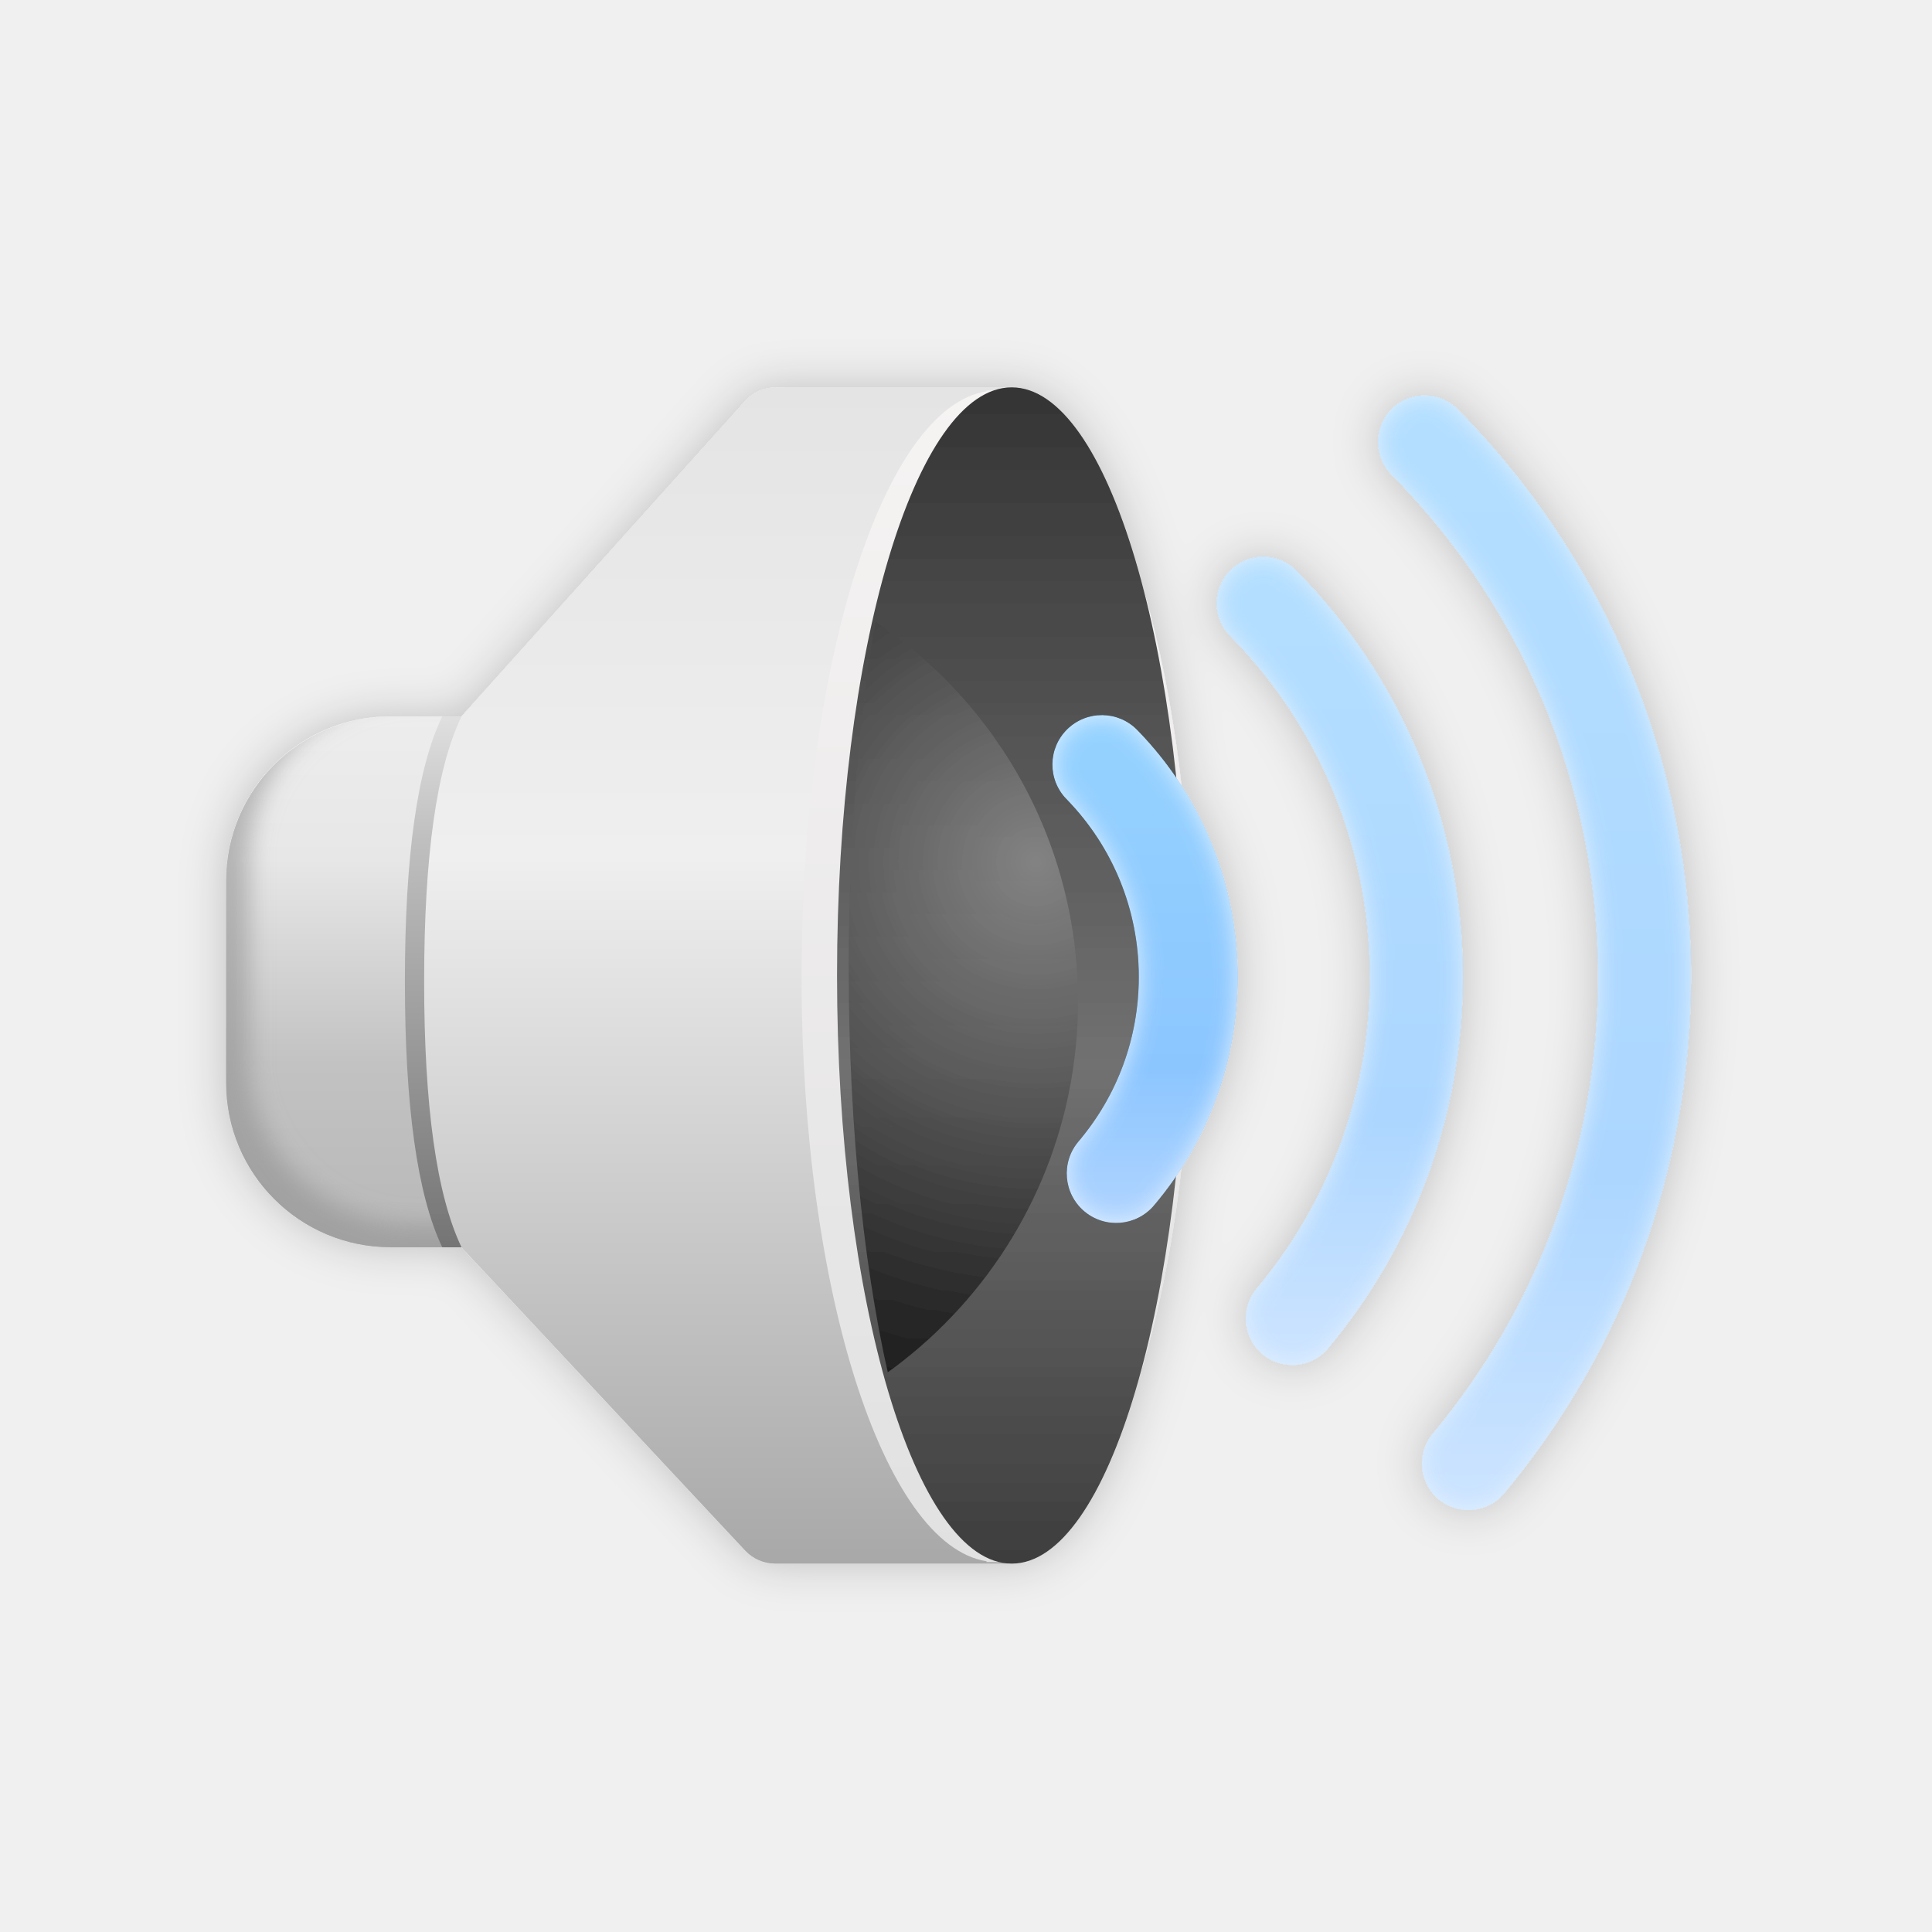
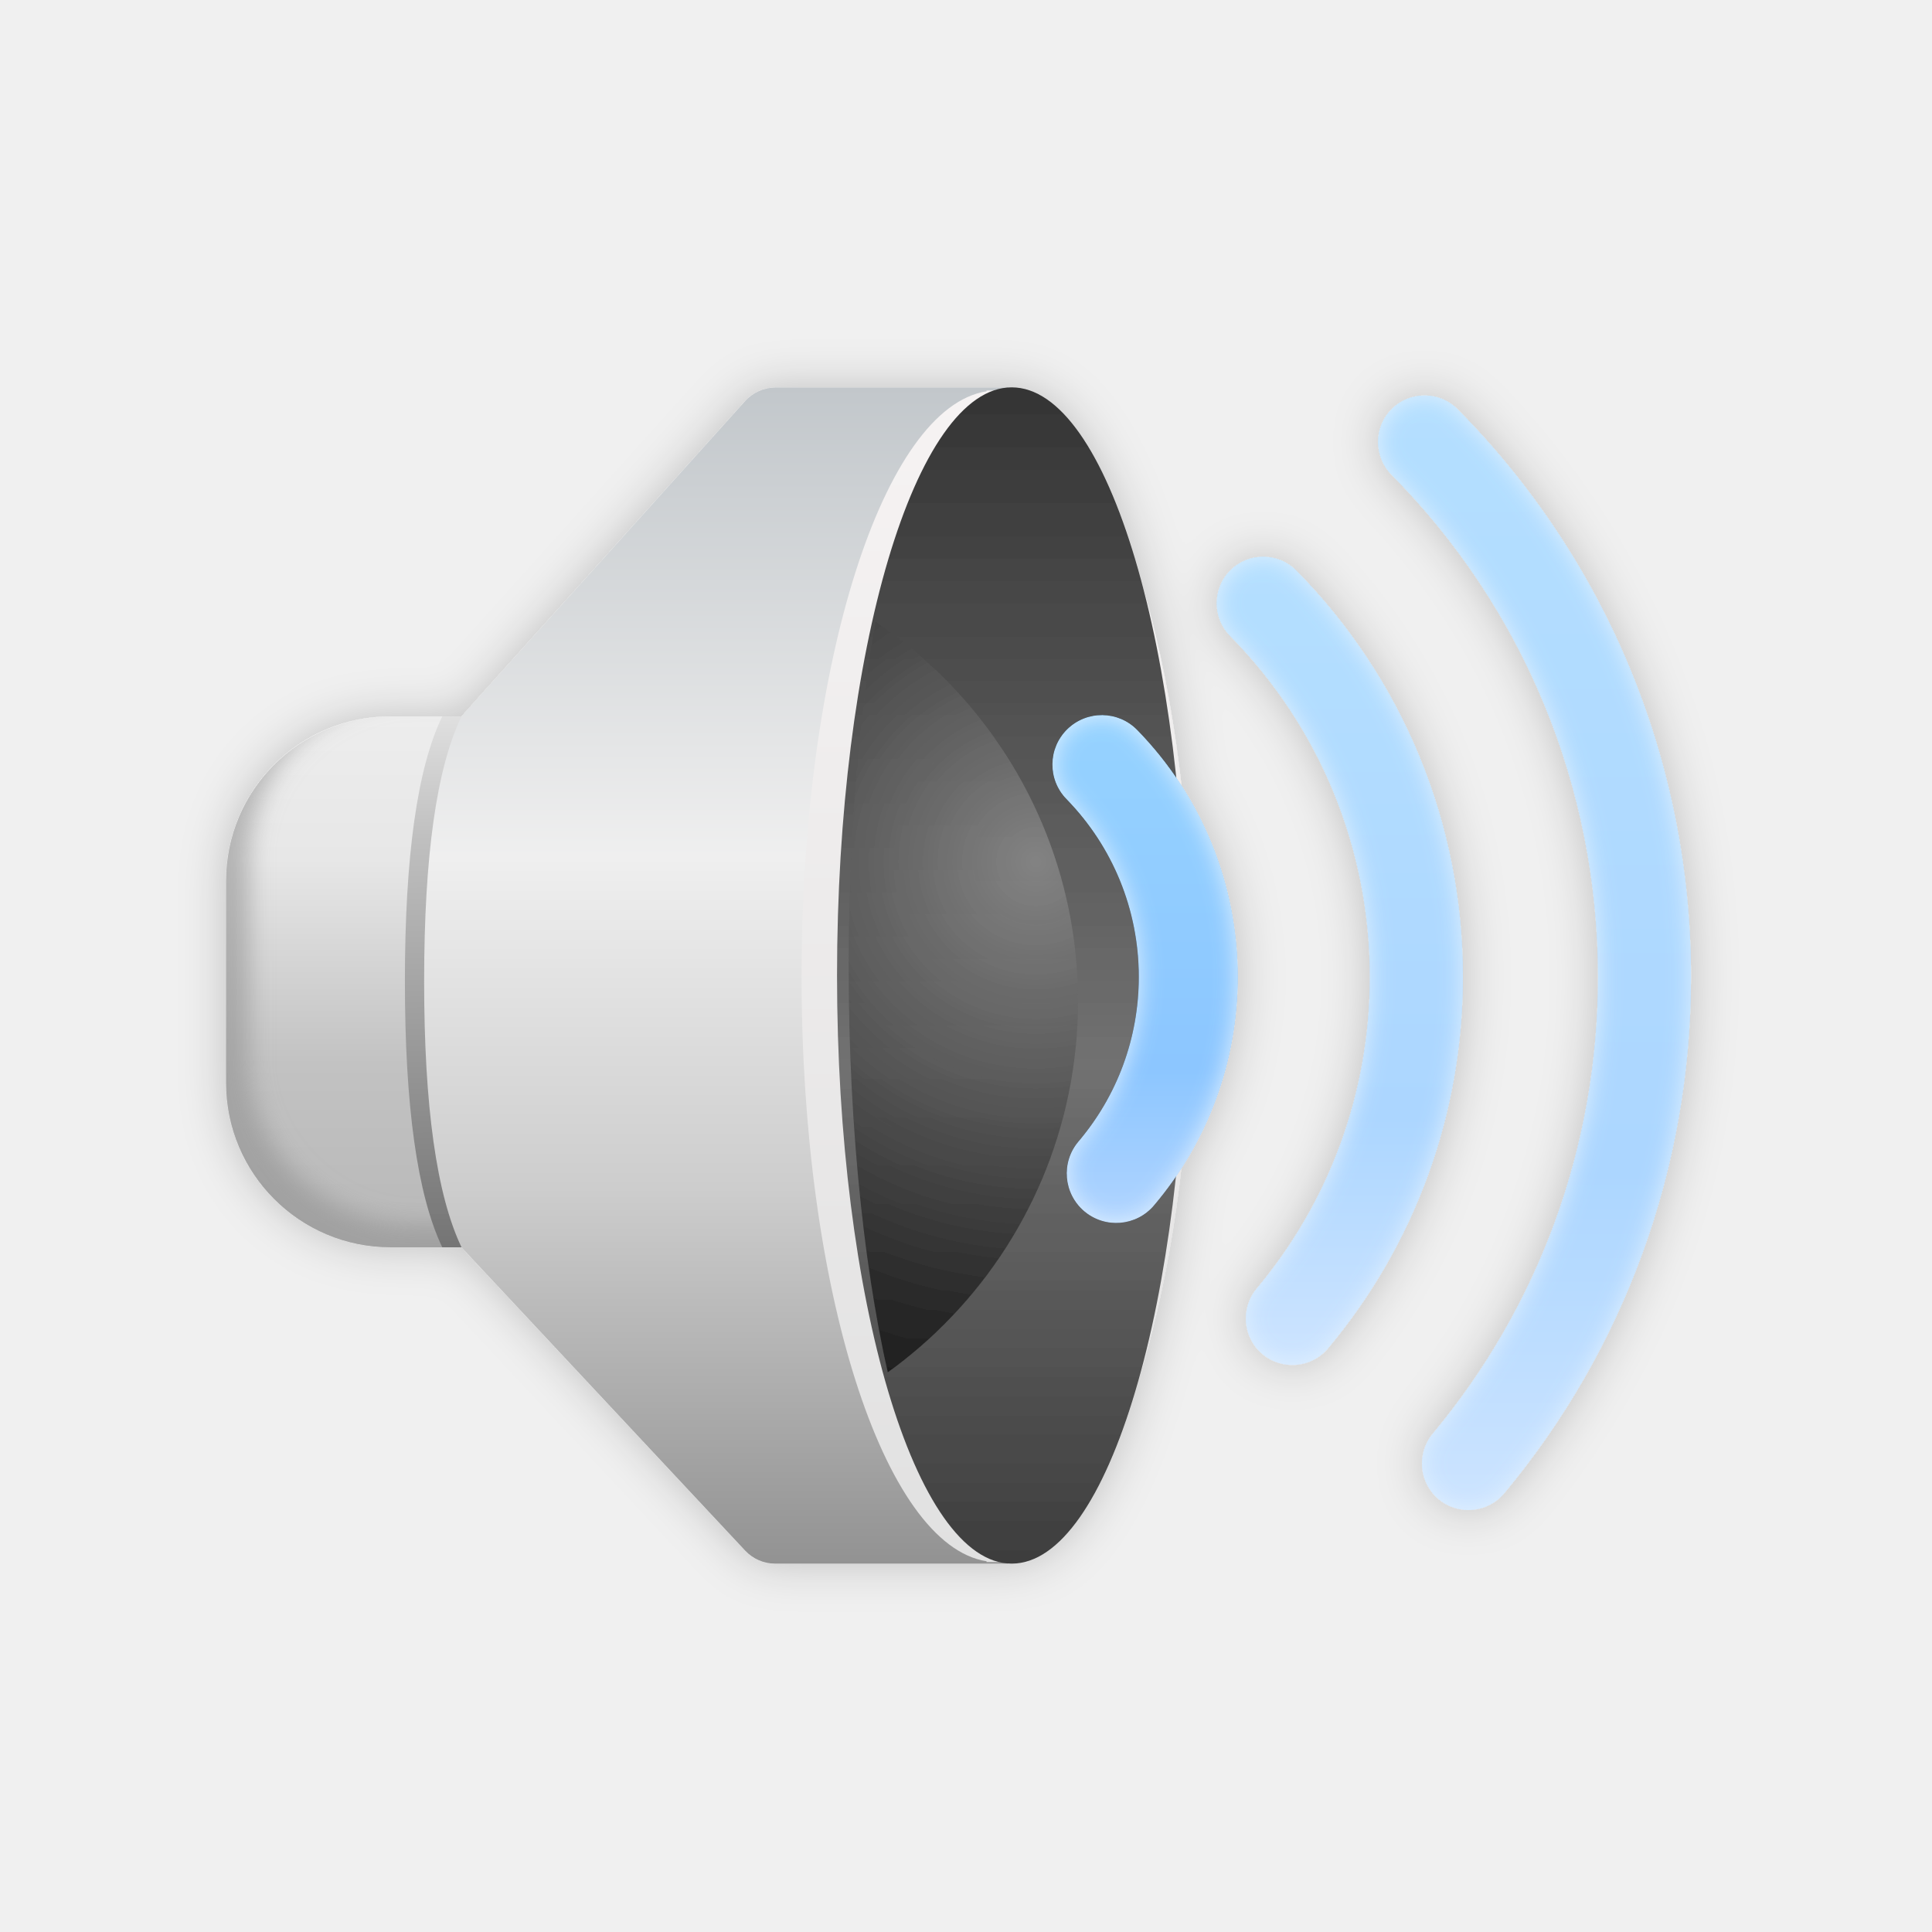
<svg xmlns="http://www.w3.org/2000/svg" xmlns:xlink="http://www.w3.org/1999/xlink" width="84px" height="84px" viewBox="0 0 84 84" version="1.1">
  <defs>
    <filter x="-6.2%" y="-7.3%" width="112.5%" height="114.5%" filterUnits="objectBoundingBox" id="filter-1">
      <feOffset dx="0" dy="0" in="SourceAlpha" result="shadowOffsetOuter1" />
      <feGaussianBlur stdDeviation="1" in="shadowOffsetOuter1" result="shadowBlurOuter1" />
      <feColorMatrix values="0 0 0 0 0   0 0 0 0 0   0 0 0 0 0  0 0 0 0.2 0" type="matrix" in="shadowBlurOuter1" result="shadowMatrixOuter1" />
      <feMerge>
        <feMergeNode in="shadowMatrixOuter1" />
        <feMergeNode in="SourceGraphic" />
      </feMerge>
    </filter>
    <linearGradient x1="56.792%" y1="100%" x2="56.792%" y2="0%" id="linearGradient-2">
      <stop stop-color="#B8B8B8" offset="0%" />
      <stop stop-color="#C2C2C2" offset="34.634%" />
      <stop stop-color="#E7E7E7" offset="73.104%" />
      <stop stop-color="#EDEDED" offset="100%" />
    </linearGradient>
-     <path d="M7.149,15.958 L12.589,15.958 L12.589,15.958 L12.589,39.038 L7.149,39.038 C3.201,39.038 4.8352098e-16,35.838 0,31.889 L0,23.107 C-4.8352098e-16,19.159 3.201,15.958 7.149,15.958 Z" id="path-3" />
+     <path d="M7.149,15.958 L12.589,15.958 L12.589,15.958 L12.589,39.038 L7.149,39.038 C3.201,39.038 4.60538663e-16,35.838 0,31.889 L0,23.107 C-2.25987782e-15,19.159 3.201,15.958 7.149,15.958 Z" id="path-3" />
    <filter x="-7.9%" y="-4.3%" width="115.9%" height="108.7%" filterUnits="objectBoundingBox" id="filter-4">
      <feGaussianBlur stdDeviation="0.5" in="SourceAlpha" result="shadowBlurInner1" />
      <feOffset dx="1" dy="-1" in="shadowBlurInner1" result="shadowOffsetInner1" />
      <feComposite in="shadowOffsetInner1" in2="SourceAlpha" operator="arithmetic" k2="-1" k3="1" result="shadowInnerInner1" />
      <feColorMatrix values="0 0 0 0 0.563   0 0 0 0 0.563   0 0 0 0 0.563  0 0 0 0.58 0" type="matrix" in="shadowInnerInner1" />
    </filter>
    <path d="M3.574,0.025 L9.895,0.025 L9.895,0.025 L9.895,23.105 L3.574,23.105 C1.6,23.105 2.4176049e-16,21.504 0,19.53 L0,3.599 C-2.4176049e-16,1.625 1.6,0.025 3.574,0.025 Z" id="path-5" />
    <linearGradient x1="51.917%" y1="76.436%" x2="51.658%" y2="22.717%" id="linearGradient-7">
      <stop stop-color="#6D6D6D" offset="0%" />
      <stop stop-color="#C0C0C0" offset="69.768%" />
      <stop stop-color="#F4F4F4" offset="100%" />
    </linearGradient>
    <linearGradient x1="56.792%" y1="100%" x2="56.792%" y2="0%" id="linearGradient-8">
-       <stop stop-color="#A8A8A8" offset="0%" />
+       <stop stop-color="#929292" offset="0%" />
      <stop stop-color="#CDCDCD" offset="31.997%" />
      <stop stop-color="#EFEFEF" offset="60.09%" />
-       <stop stop-color="#E4E4E4" offset="100%" />
+       <stop stop-color="#C2C7CB" offset="100%" />
    </linearGradient>
    <linearGradient x1="50%" y1="0%" x2="50%" y2="100%" id="linearGradient-9">
      <stop stop-color="#F6F3F3" offset="0%" />
      <stop stop-color="#E1E1E1" offset="100%" />
    </linearGradient>
    <linearGradient x1="50%" y1="0%" x2="50%" y2="100%" id="linearGradient-10">
      <stop stop-color="#343434" offset="0%" />
      <stop stop-color="#717171" offset="57.567%" />
      <stop stop-color="#3D3D3D" offset="100%" />
    </linearGradient>
    <path d="M6.973,53.201 C10.631,53.201 16.435,41.344 16.435,26.766 C16.435,12.188 10.631,0.408 6.973,0.408 C3.315,0.408 0.35,12.226 0.35,26.805 C0.35,41.383 3.315,53.201 6.973,53.201 Z" id="path-11" />
    <radialGradient cx="95.046%" cy="34.856%" fx="95.046%" fy="34.856%" r="80.224%" id="radialGradient-13">
      <stop stop-color="#8E8E8E" stop-opacity="0.758" offset="0%" />
      <stop stop-color="#1E1E1E" stop-opacity="0.737" offset="57.628%" />
      <stop stop-color="#000000" offset="100%" />
    </radialGradient>
    <circle id="path-14" cx="-9.545" cy="28.333" r="19.867" />
    <filter x="0.0%" y="0.0%" width="100.0%" height="100.0%" filterUnits="objectBoundingBox" id="filter-15">
-       <feOffset dx="-0" dy="0" in="SourceAlpha" result="shadowOffsetInner1" />
+       <feOffset dx="0" dy="0" in="SourceAlpha" result="shadowOffsetInner1" />
      <feComposite in="shadowOffsetInner1" in2="SourceAlpha" operator="arithmetic" k2="-1" k3="1" result="shadowInnerInner1" />
      <feColorMatrix values="0 0 0 0 0.393   0 0 0 0 0.393   0 0 0 0 0.393  0 0 0 0.5 0" type="matrix" in="shadowInnerInner1" />
    </filter>
    <linearGradient x1="50%" y1="-8.777%" x2="50%" y2="110.298%" id="linearGradient-16">
      <stop stop-color="#97D4FF" offset="0%" />
      <stop stop-color="#8CC6FF" offset="65.848%" />
      <stop stop-color="#BDD9FF" offset="100%" />
    </linearGradient>
    <path d="M36.578,16.512 C37.428,15.684 38.788,15.701 39.617,16.551 C42.397,19.402 43.983,23.22 43.983,27.283 C43.983,30.971 42.677,34.463 40.341,37.219 C39.573,38.124 38.217,38.236 37.312,37.469 C36.407,36.701 36.295,35.345 37.062,34.44 C38.746,32.453 39.685,29.943 39.685,27.283 C39.685,24.352 38.545,21.607 36.54,19.551 C35.711,18.701 35.728,17.341 36.578,16.512 Z" id="path-17" />
    <filter x="-6.2%" y="-2.3%" width="112.4%" height="104.5%" filterUnits="objectBoundingBox" id="filter-18">
      <feGaussianBlur stdDeviation="0.5" in="SourceAlpha" result="shadowBlurInner1" />
-       <feOffset dx="-0" dy="0" in="shadowBlurInner1" result="shadowOffsetInner1" />
+       <feOffset dx="0" dy="0" in="shadowBlurInner1" result="shadowOffsetInner1" />
      <feComposite in="shadowOffsetInner1" in2="SourceAlpha" operator="arithmetic" k2="-1" k3="1" result="shadowInnerInner1" />
      <feColorMatrix values="0 0 0 0 0.881   0 0 0 0 0.944   0 0 0 0 1  0 0 0 1 0" type="matrix" in="shadowInnerInner1" />
    </filter>
    <linearGradient x1="50%" y1="-8.777%" x2="50%" y2="110.298%" id="linearGradient-19">
      <stop stop-color="#B5E0FF" offset="0%" />
      <stop stop-color="#ACD6FF" offset="65.848%" />
      <stop stop-color="#D9E9FF" offset="100%" />
    </linearGradient>
    <path d="M43.674,9.598 C44.469,8.815 45.748,8.824 46.531,9.619 C51.14,14.295 53.773,20.584 53.773,27.283 C53.773,33.269 51.673,38.936 47.908,43.432 C47.191,44.287 45.917,44.4 45.062,43.683 C44.207,42.967 44.094,41.693 44.811,40.837 C47.972,37.063 49.732,32.311 49.732,27.283 C49.732,21.656 47.525,16.383 43.654,12.455 C42.87,11.66 42.88,10.381 43.674,9.598 Z" id="path-20" />
    <filter x="-4.7%" y="-1.4%" width="109.3%" height="102.8%" filterUnits="objectBoundingBox" id="filter-21">
      <feGaussianBlur stdDeviation="0.5" in="SourceAlpha" result="shadowBlurInner1" />
-       <feOffset dx="-0" dy="0" in="shadowBlurInner1" result="shadowOffsetInner1" />
+       <feOffset dx="0" dy="0" in="shadowBlurInner1" result="shadowOffsetInner1" />
      <feComposite in="shadowOffsetInner1" in2="SourceAlpha" operator="arithmetic" k2="-1" k3="1" result="shadowInnerInner1" />
      <feColorMatrix values="0 0 0 0 0.881   0 0 0 0 0.944   0 0 0 0 1  0 0 0 1 0" type="matrix" in="shadowInnerInner1" />
    </filter>
    <linearGradient x1="50%" y1="-8.777%" x2="50%" y2="110.298%" id="linearGradient-22">
      <stop stop-color="#B5E0FF" offset="0%" />
      <stop stop-color="#ACD6FF" offset="65.848%" />
      <stop stop-color="#D9E9FF" offset="100%" />
    </linearGradient>
    <path d="M50.686,2.589 C51.479,1.804 52.758,1.811 53.543,2.603 C60.001,9.128 63.691,17.916 63.691,27.283 C63.691,35.6 60.785,43.476 55.568,49.734 C54.854,50.591 53.58,50.706 52.723,49.992 C51.866,49.277 51.75,48.004 52.465,47.147 C57.082,41.608 59.651,34.646 59.651,27.283 C59.651,18.992 56.389,11.221 50.672,5.446 C49.887,4.653 49.893,3.374 50.686,2.589 Z" id="path-23" />
    <filter x="-3.7%" y="-1.0%" width="107.4%" height="102.1%" filterUnits="objectBoundingBox" id="filter-24">
      <feGaussianBlur stdDeviation="0.5" in="SourceAlpha" result="shadowBlurInner1" />
-       <feOffset dx="-0" dy="0" in="shadowBlurInner1" result="shadowOffsetInner1" />
+       <feOffset dx="0" dy="0" in="shadowBlurInner1" result="shadowOffsetInner1" />
      <feComposite in="shadowOffsetInner1" in2="SourceAlpha" operator="arithmetic" k2="-1" k3="1" result="shadowInnerInner1" />
      <feColorMatrix values="0 0 0 0 0.881   0 0 0 0 0.944   0 0 0 0 1  0 0 0 1 0" type="matrix" in="shadowInnerInner1" />
    </filter>
  </defs>
  <g id="设置中心/dcc_nav_sound_84px" stroke="none" stroke-width="1" fill="none" fill-rule="evenodd">
    <g id="编组-2">
      <rect id="矩形" x="0" y="0" width="84" height="84" />
      <g id="编组" filter="url(#filter-1)" transform="translate(9.829787, 15.19149)">
        <g id="形状结合备份">
          <use fill="url(#linearGradient-2)" fill-rule="evenodd" xlink:href="#path-3" />
          <use fill="black" fill-opacity="1" filter="url(#filter-4)" xlink:href="#path-3" />
        </g>
        <g id="形状结合" transform="translate(1.868599, 15.93354)">
          <mask id="mask-6" fill="white">
            <use xlink:href="#path-5" />
          </mask>
          <g id="蒙版" />
          <path d="M7.53,0.025 L19.858,-14.471 C20.198,-14.871 20.695,-15.101 21.22,-15.101 L33.51,-15.101 L33.51,-15.101 L33.51,36.859 L21.169,36.859 C20.674,36.859 20.202,36.654 19.864,36.292 L7.53,23.105 L7.53,23.105 C6.447,20.836 5.906,16.979 5.906,11.536 C5.906,6.092 6.447,2.255 7.53,0.025 Z" fill="url(#linearGradient-7)" mask="url(#mask-6)" />
        </g>
        <path d="M10.236,15.958 L22.566,2.25 C22.905,1.873 23.388,1.658 23.895,1.658 L33.984,1.658 L33.984,1.658 L33.984,52.792 L23.874,52.792 C23.379,52.792 22.907,52.587 22.569,52.226 L10.236,39.038 L10.236,39.038 C9.153,36.769 8.611,32.913 8.611,27.469 C8.611,22.026 9.153,18.189 10.236,15.958 Z" id="形状结合" fill="url(#linearGradient-8)" />
        <path d="M33.064,52.723 L33.064,52.689 C28.583,51.992 25.021,40.871 25.021,27.255 C25.021,13.639 28.583,2.519 33.064,1.822 L33.064,1.787 L34.851,1.787 L34.851,2.103 C38.903,4.031 42,14.558 42,27.255 C42,39.952 38.903,50.479 34.851,52.408 L34.851,52.723 L33.064,52.723 Z" id="形状结合" fill="url(#linearGradient-9)" />
        <path d="M34.158,52.792 C38.354,52.792 41.754,41.344 41.754,27.221 C41.754,13.098 38.354,1.65 34.158,1.65 C29.963,1.65 26.563,13.098 26.563,27.221 C26.563,41.344 29.963,52.792 34.158,52.792 Z" id="椭圆形" fill="url(#linearGradient-10)" />
        <g id="椭圆形" transform="translate(26.71816, 0.007999)">
          <mask id="mask-12" fill="white">
            <use xlink:href="#path-11" />
          </mask>
          <g id="蒙版" />
          <g mask="url(#mask-12)">
            <use fill="url(#radialGradient-13)" fill-rule="evenodd" xlink:href="#path-14" />
            <use fill="black" fill-opacity="1" filter="url(#filter-15)" xlink:href="#path-14" />
          </g>
        </g>
        <g id="路径" fill-rule="nonzero">
          <use fill="url(#linearGradient-16)" xlink:href="#path-17" />
          <use fill="black" fill-opacity="1" filter="url(#filter-18)" xlink:href="#path-17" />
        </g>
        <g id="路径" fill-rule="nonzero">
          <use fill="url(#linearGradient-19)" xlink:href="#path-20" />
          <use fill="black" fill-opacity="1" filter="url(#filter-21)" xlink:href="#path-20" />
        </g>
        <g id="路径" fill-rule="nonzero">
          <use fill="url(#linearGradient-22)" xlink:href="#path-23" />
          <use fill="black" fill-opacity="1" filter="url(#filter-24)" xlink:href="#path-23" />
        </g>
      </g>
    </g>
  </g>
</svg>
